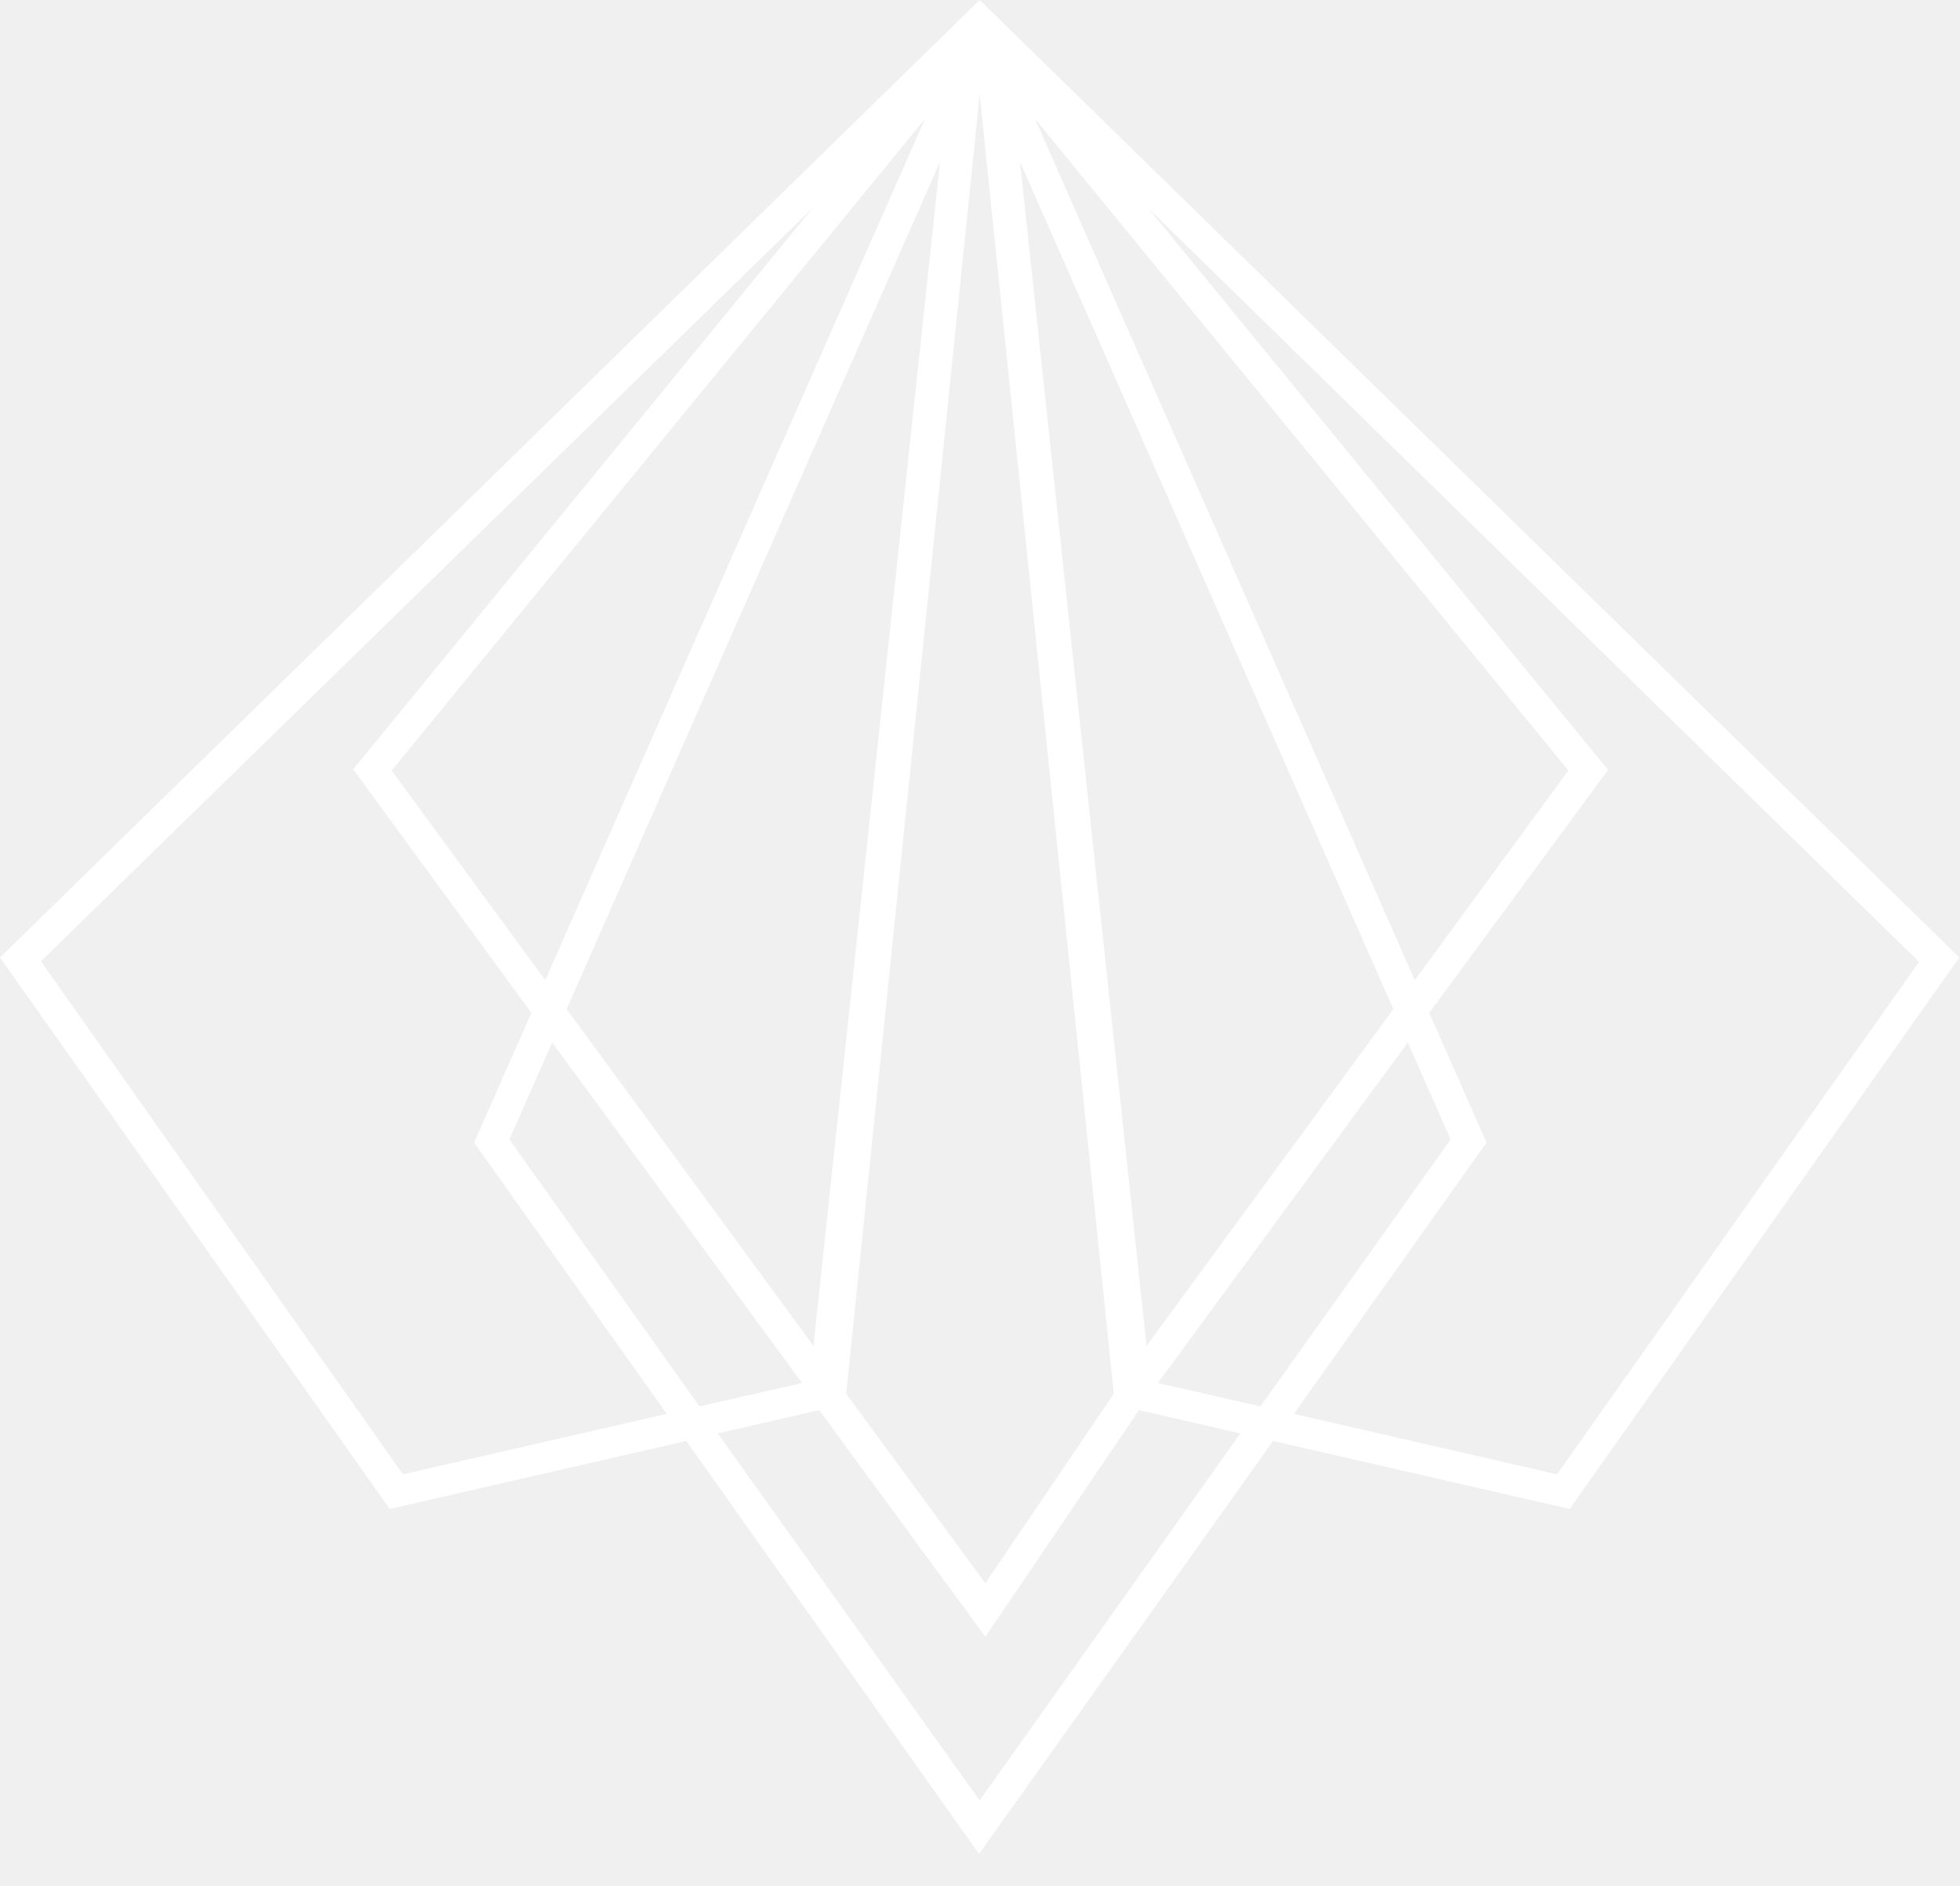
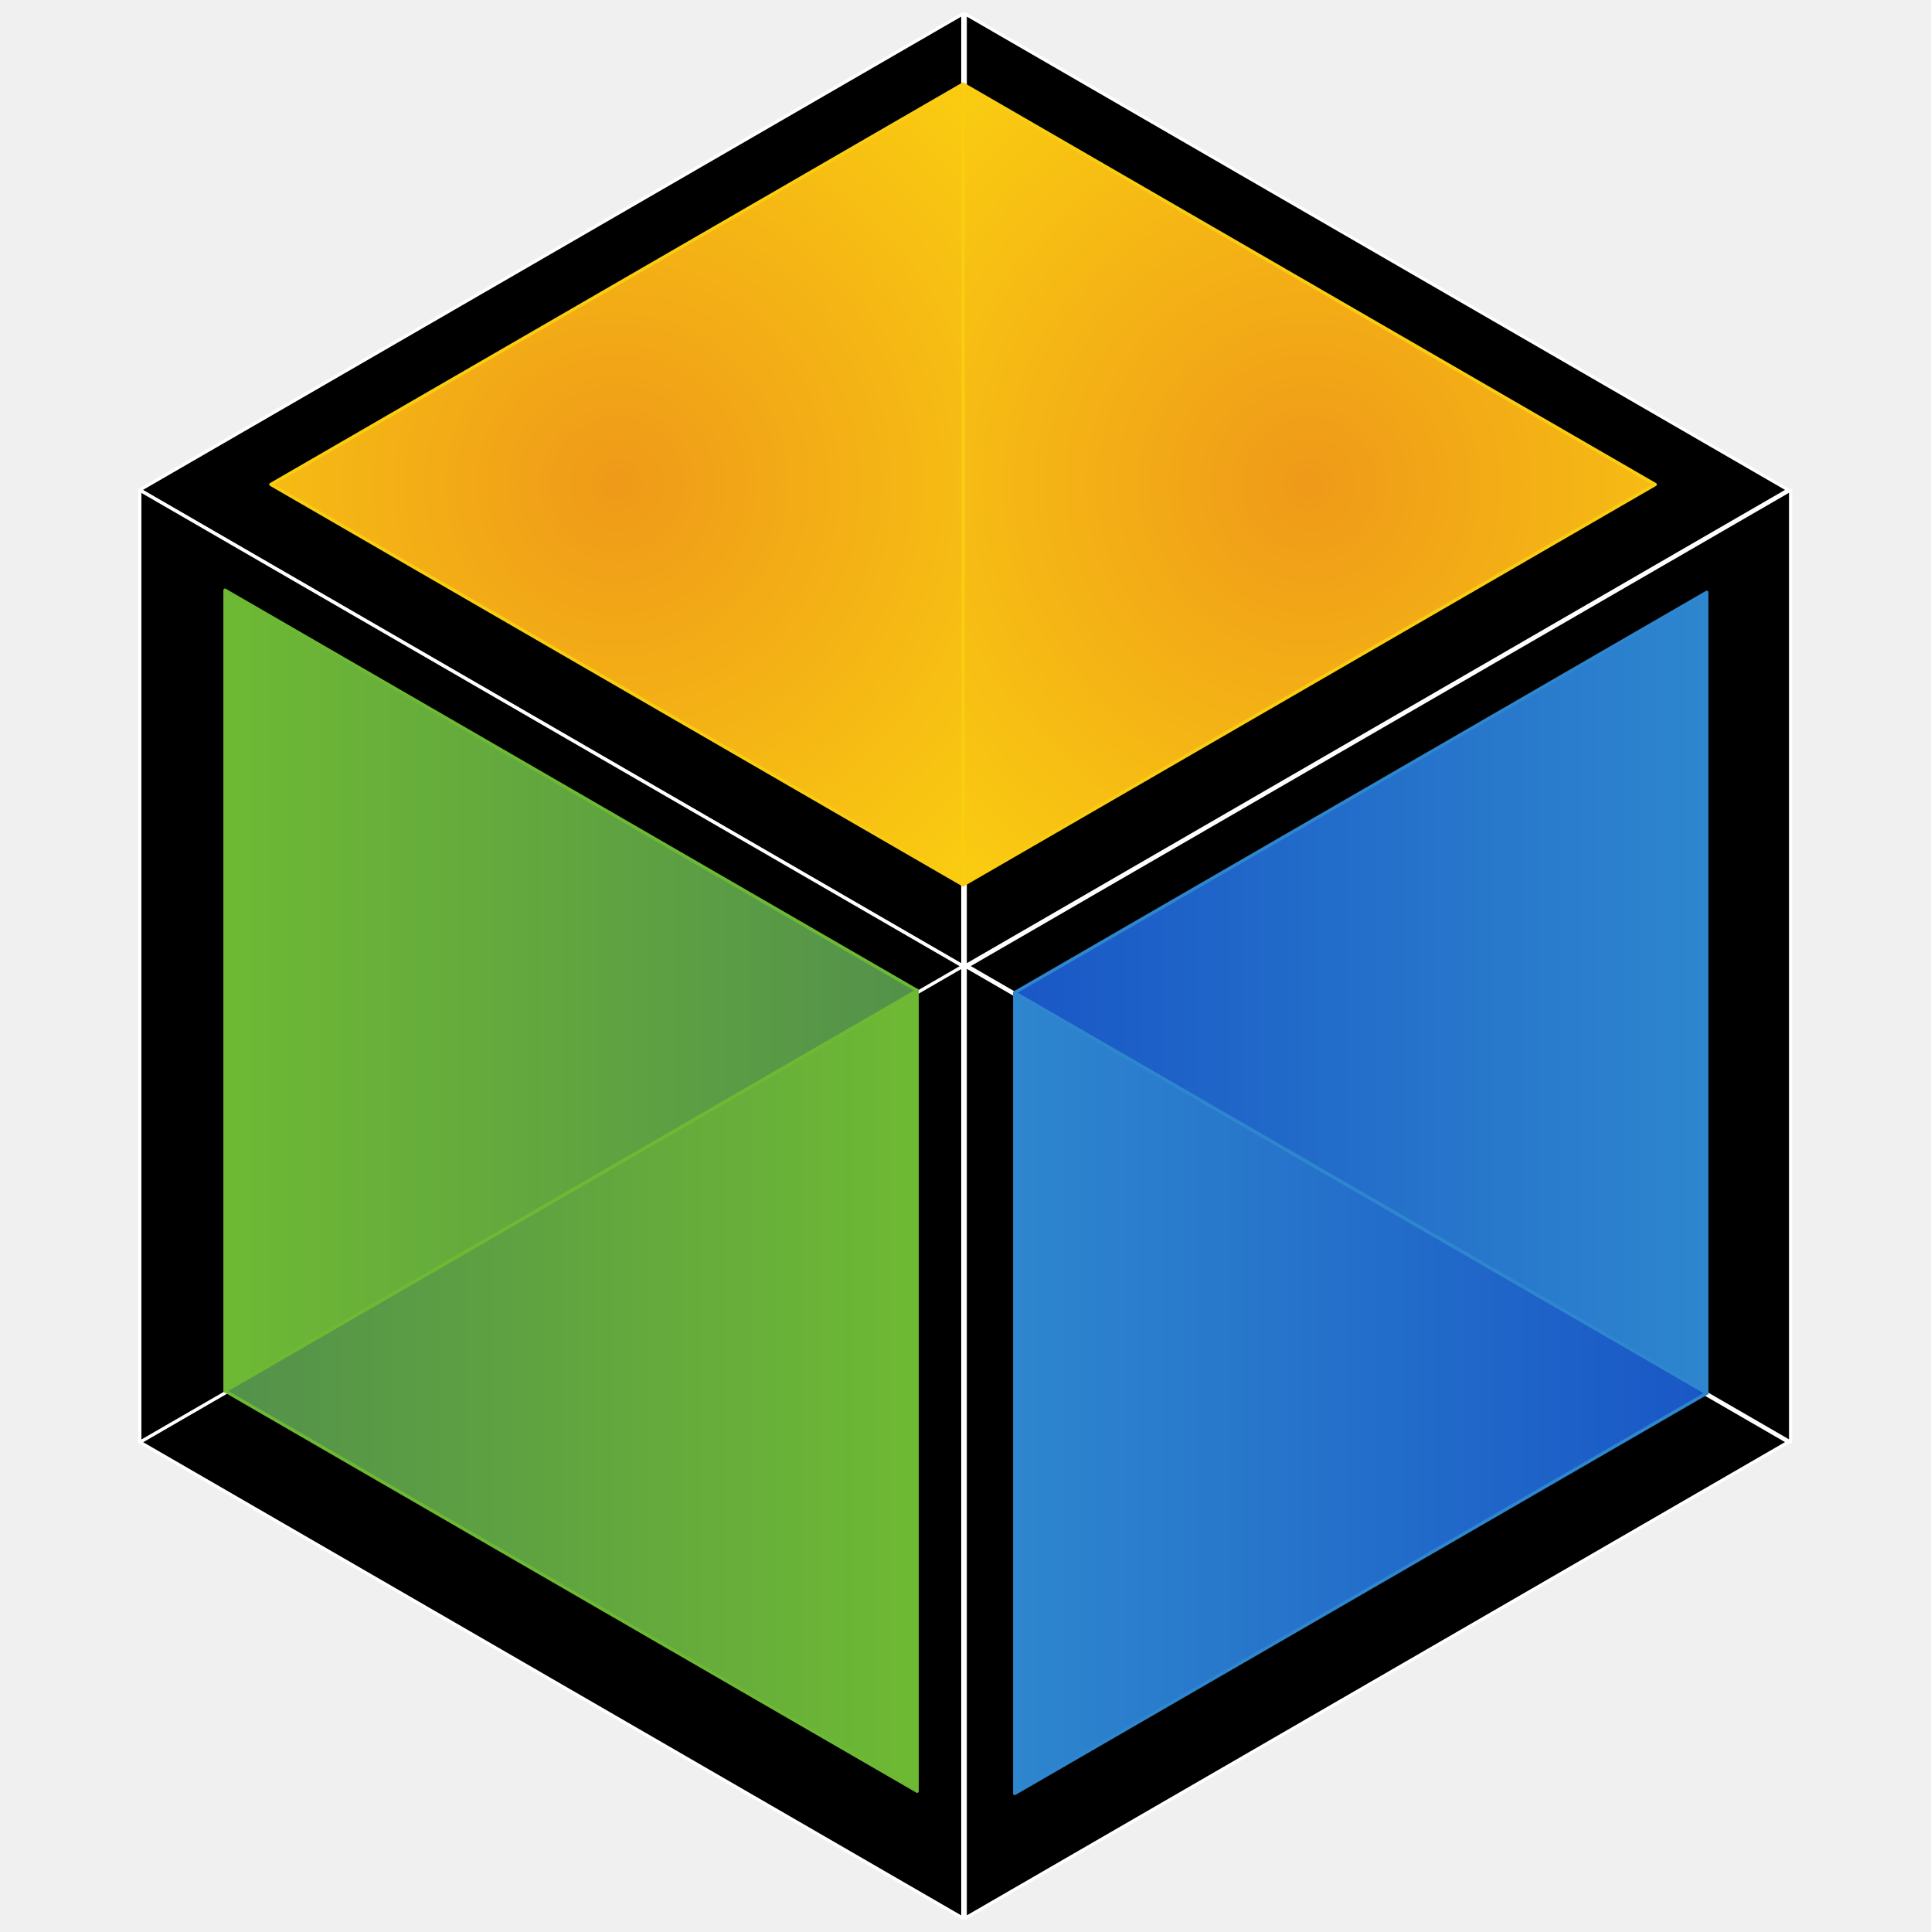
- <svg xmlns="http://www.w3.org/2000/svg" version="1.1" id="Layer_1" x="0px" y="0px" viewBox="0 0 311.3 299.5" enable-background="new 0 0 311.3 299.5" xml:space="preserve">
-   <g>
-     <path fill="#FFFFFF" d="M109,228.9l-47.1,10.8L0,152.1L155.6,0l155.6,152.1l-61.9,87.6l-47.1-10.8l-46.7,65.6L109,228.9z    M155.6,286l41.4-58.3l-16.1-3.7l-24.4,36l-26.4-36l-16.1,3.7L155.6,286z M156.5,251.5l20.4-30.1L155.6,15l-21.2,206.4L156.5,251.5   z M64,234.2l41.9-9.6l-30.6-43.1l9.1-20.6l-28.3-38.7l73-89.2L6.5,152.7L64,234.2z M247.3,234.2l36.2-51.3l21.3-30.1L182.4,33.1   l73,89.2L227,160.9l9.1,20.6l-30.6,43.1L247.3,234.2z M200.2,223.4l30.2-42.4l-6.8-15.4l-39.7,54.1L200.2,223.4z M111.1,223.4   l16.3-3.7l-39.7-54.1l-6.8,15.4L111.1,223.4z M182.1,213.8l39.2-53.5L162,25.7L182.1,213.8z M129.2,213.8l20.1-188.1L90,160.3   L129.2,213.8z M86.6,155.7l60.3-136.8L62.2,122.4L86.6,155.7z M224.7,155.7l24.4-33.3L164.4,18.9L224.7,155.7z" />
+ <svg xmlns="http://www.w3.org/2000/svg" version="1.1" viewBox="0.0 0.0 600.0 600.425" fill="none" stroke="none" stroke-linecap="square" stroke-miterlimit="10">
+   <clipPath id="p.0">
+     <path d="m0 0l600.0 0l0 600.425l-600.0 0l0 -600.425z" clip-rule="nonzero" />
+   </clipPath>
+   <g clip-path="url(#p.0)">
+     <path fill="#000000" fill-opacity="0.0" d="m0 0l600.0 0l0 600.425l-600.0 0z" fill-rule="evenodd" />
+     <path fill="#000000" d="m300.004 300.226l255.808 147.946l-255.808 147.946z" fill-rule="evenodd" />
+     <path stroke="#ffffff" stroke-width="1.0" stroke-linejoin="round" stroke-linecap="butt" d="m300.004 300.226l255.808 147.946l-255.808 147.946z" fill-rule="evenodd" />
+     <path fill="#000000" d="m556.547 448.179l-255.808 -147.946l255.808 -147.946z" fill-rule="evenodd" />
+     <path stroke="#ffffff" stroke-width="1.0" stroke-linejoin="round" stroke-linecap="butt" d="m556.547 448.179l-255.808 -147.946l255.808 -147.946z" fill-rule="evenodd" />
+     <path fill="#000000" d="m299.262 596.119l-255.808 -147.946l255.808 -147.946z" fill-rule="evenodd" />
+     <path stroke="#ffffff" stroke-width="1.0" stroke-linejoin="round" stroke-linecap="butt" d="m299.262 596.119l-255.808 -147.946l255.808 -147.946z" fill-rule="evenodd" />
+     <path fill="#000000" d="m300.006 4.305l255.808 147.946l-255.808 147.946z" fill-rule="evenodd" />
+     <path stroke="#ffffff" stroke-width="1.0" stroke-linejoin="round" stroke-linecap="butt" d="m300.006 4.305l255.808 147.946l-255.808 147.946z" fill-rule="evenodd" />
+     <path fill="#000000" d="m299.263 300.197l-255.808 -147.946l255.808 -147.946z" fill-rule="evenodd" />
+     <path stroke="#ffffff" stroke-width="1.0" stroke-linejoin="round" stroke-linecap="butt" d="m299.263 300.197l-255.808 -147.946l255.808 -147.946z" fill-rule="evenodd" />
+     <path fill="#000000" d="m43.455 152.328l255.808 147.946l-255.808 147.946z" fill-rule="evenodd" />
+     <path stroke="#ffffff" stroke-width="1.0" stroke-linejoin="round" stroke-linecap="butt" d="m43.455 152.328l255.808 147.946l-255.808 147.946z" fill-rule="evenodd" />
+     <defs>
+       <linearGradient id="p.1" gradientUnits="userSpaceOnUse" gradientTransform="matrix(0.0 14.66801 -14.66801 0.0 0.0 0.0)" spreadMethod="pad" x1="21.033" y1="-36.169" x2="21.033" y2="-21.501">
+         <stop offset="0.0" stop-color="#1957c6" />
+         <stop offset="1.0" stop-color="#2e86ce" />
+       </linearGradient>
+     </defs>
+     <path fill="url(#p.1)" d="m315.371 308.514l215.15 124.441l-215.15 124.441z" fill-rule="evenodd" />
+     <path stroke="#2e86ce" stroke-width="1.0" stroke-linejoin="round" stroke-linecap="butt" d="m315.371 308.514l215.15 124.441l-215.15 124.441z" fill-rule="evenodd" />
+     <defs>
+       <linearGradient id="p.2" gradientUnits="userSpaceOnUse" gradientTransform="matrix(0.0 -14.66801 14.66801 0.0 0.0 0.0)" spreadMethod="pad" x1="-29.516" y1="21.499" x2="-29.516" y2="36.167">
+         <stop offset="0.0" stop-color="#1957c6" />
+         <stop offset="1.0" stop-color="#2e86ce" />
+       </linearGradient>
+     </defs>
+     <path fill="url(#p.2)" d="m530.502 432.937l-215.15 -124.441l215.15 -124.441z" fill-rule="evenodd" />
+     <path stroke="#2e86ce" stroke-width="1.0" stroke-linejoin="round" stroke-linecap="butt" d="m530.502 432.937l-215.15 -124.441l215.15 -124.441z" fill-rule="evenodd" />
+     <defs>
+       <linearGradient id="p.3" gradientUnits="userSpaceOnUse" gradientTransform="matrix(0.0 -14.66801 14.66801 0.0 0.0 0.0)" spreadMethod="pad" x1="-37.952" y1="4.767" x2="-37.952" y2="19.435">
+         <stop offset="0.0" stop-color="#53914b" />
+         <stop offset="1.0" stop-color="#6eb934" />
+       </linearGradient>
+     </defs>
+     <path fill="url(#p.3)" d="m285.069 556.687l-215.15 -124.441l215.15 -124.441z" fill-rule="evenodd" />
+     <path stroke="#6eb934" stroke-width="1.0" stroke-linejoin="round" stroke-linecap="butt" d="m285.069 556.687l-215.15 -124.441l215.15 -124.441z" fill-rule="evenodd" />
+     <defs>
+       <linearGradient id="p.4" gradientUnits="userSpaceOnUse" gradientTransform="matrix(0.0 14.66801 -14.66801 0.0 0.0 0.0)" spreadMethod="pad" x1="12.503" y1="-19.435" x2="12.503" y2="-4.767">
+         <stop offset="0.0" stop-color="#53914b" />
+         <stop offset="1.0" stop-color="#6eb934" />
+       </linearGradient>
+     </defs>
+     <path fill="url(#p.4)" d="m69.922 183.397l215.15 124.441l-215.15 124.441z" fill-rule="evenodd" />
+     <path stroke="#6eb934" stroke-width="1.0" stroke-linejoin="round" stroke-linecap="butt" d="m69.922 183.397l215.15 124.441l-215.15 124.441z" fill-rule="evenodd" />
+     <defs>
+       <radialGradient id="p.5" gradientUnits="userSpaceOnUse" gradientTransform="matrix(0.0 12.82548 -12.82548 0.0 0.0 0.0)" spreadMethod="pad" cx="11.74" cy="-31.727" fx="11.74" fy="-31.727" r="12.825">
+         <stop offset="0.0" stop-color="#ef9a19" />
+         <stop offset="1.0" stop-color="#facd11" />
+       </radialGradient>
+     </defs>
+     <path fill="url(#p.5)" d="m299.334 26.134l215.15 124.441l-215.15 124.441z" fill-rule="evenodd" />
+     <path stroke="#facd11" stroke-width="1.0" stroke-linejoin="round" stroke-linecap="butt" d="m299.334 26.134l215.15 124.441l-215.15 124.441z" fill-rule="evenodd" />
+     <defs>
+       <radialGradient id="p.6" gradientUnits="userSpaceOnUse" gradientTransform="matrix(0.0 -12.82548 12.82548 0.0 0.0 0.0)" spreadMethod="pad" cx="-11.739" cy="14.951" fx="-11.739" fy="14.951" r="12.825">
+         <stop offset="0.0" stop-color="#ef9a19" />
+         <stop offset="1.0" stop-color="#facd11" />
+       </radialGradient>
+     </defs>
+     <path fill="url(#p.6)" d="m299.331 274.997l-215.15 -124.441l215.15 -124.441z" fill-rule="evenodd" />
+     <path stroke="#facd11" stroke-width="1.0" stroke-linejoin="round" stroke-linecap="butt" d="m299.331 274.997l-215.15 -124.441l215.15 -124.441z" fill-rule="evenodd" />
  </g>
</svg>
